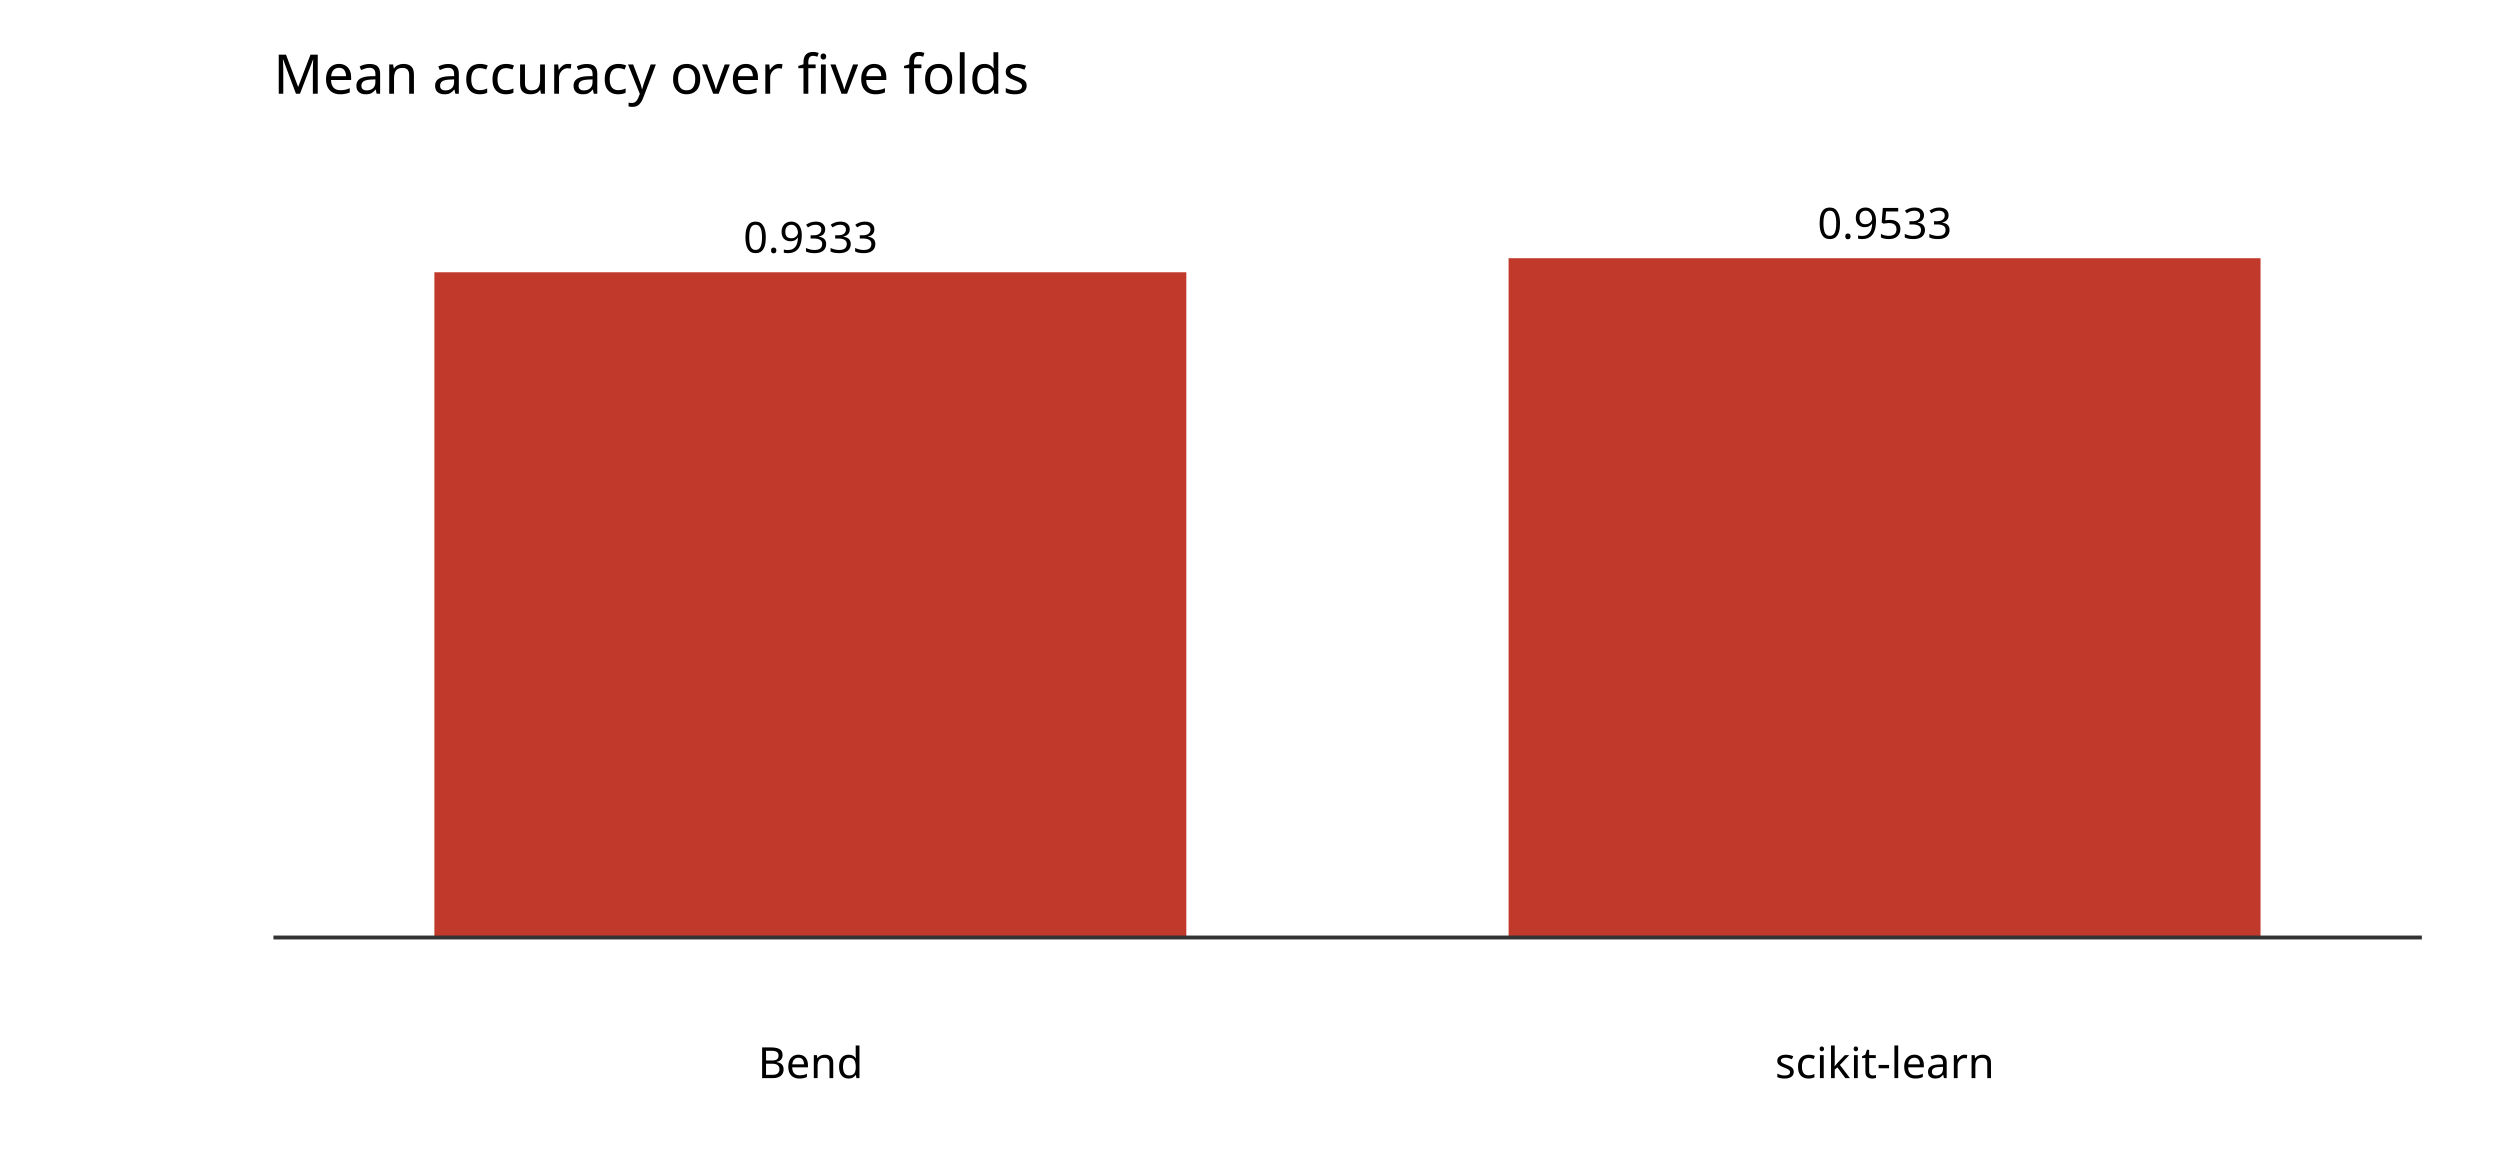
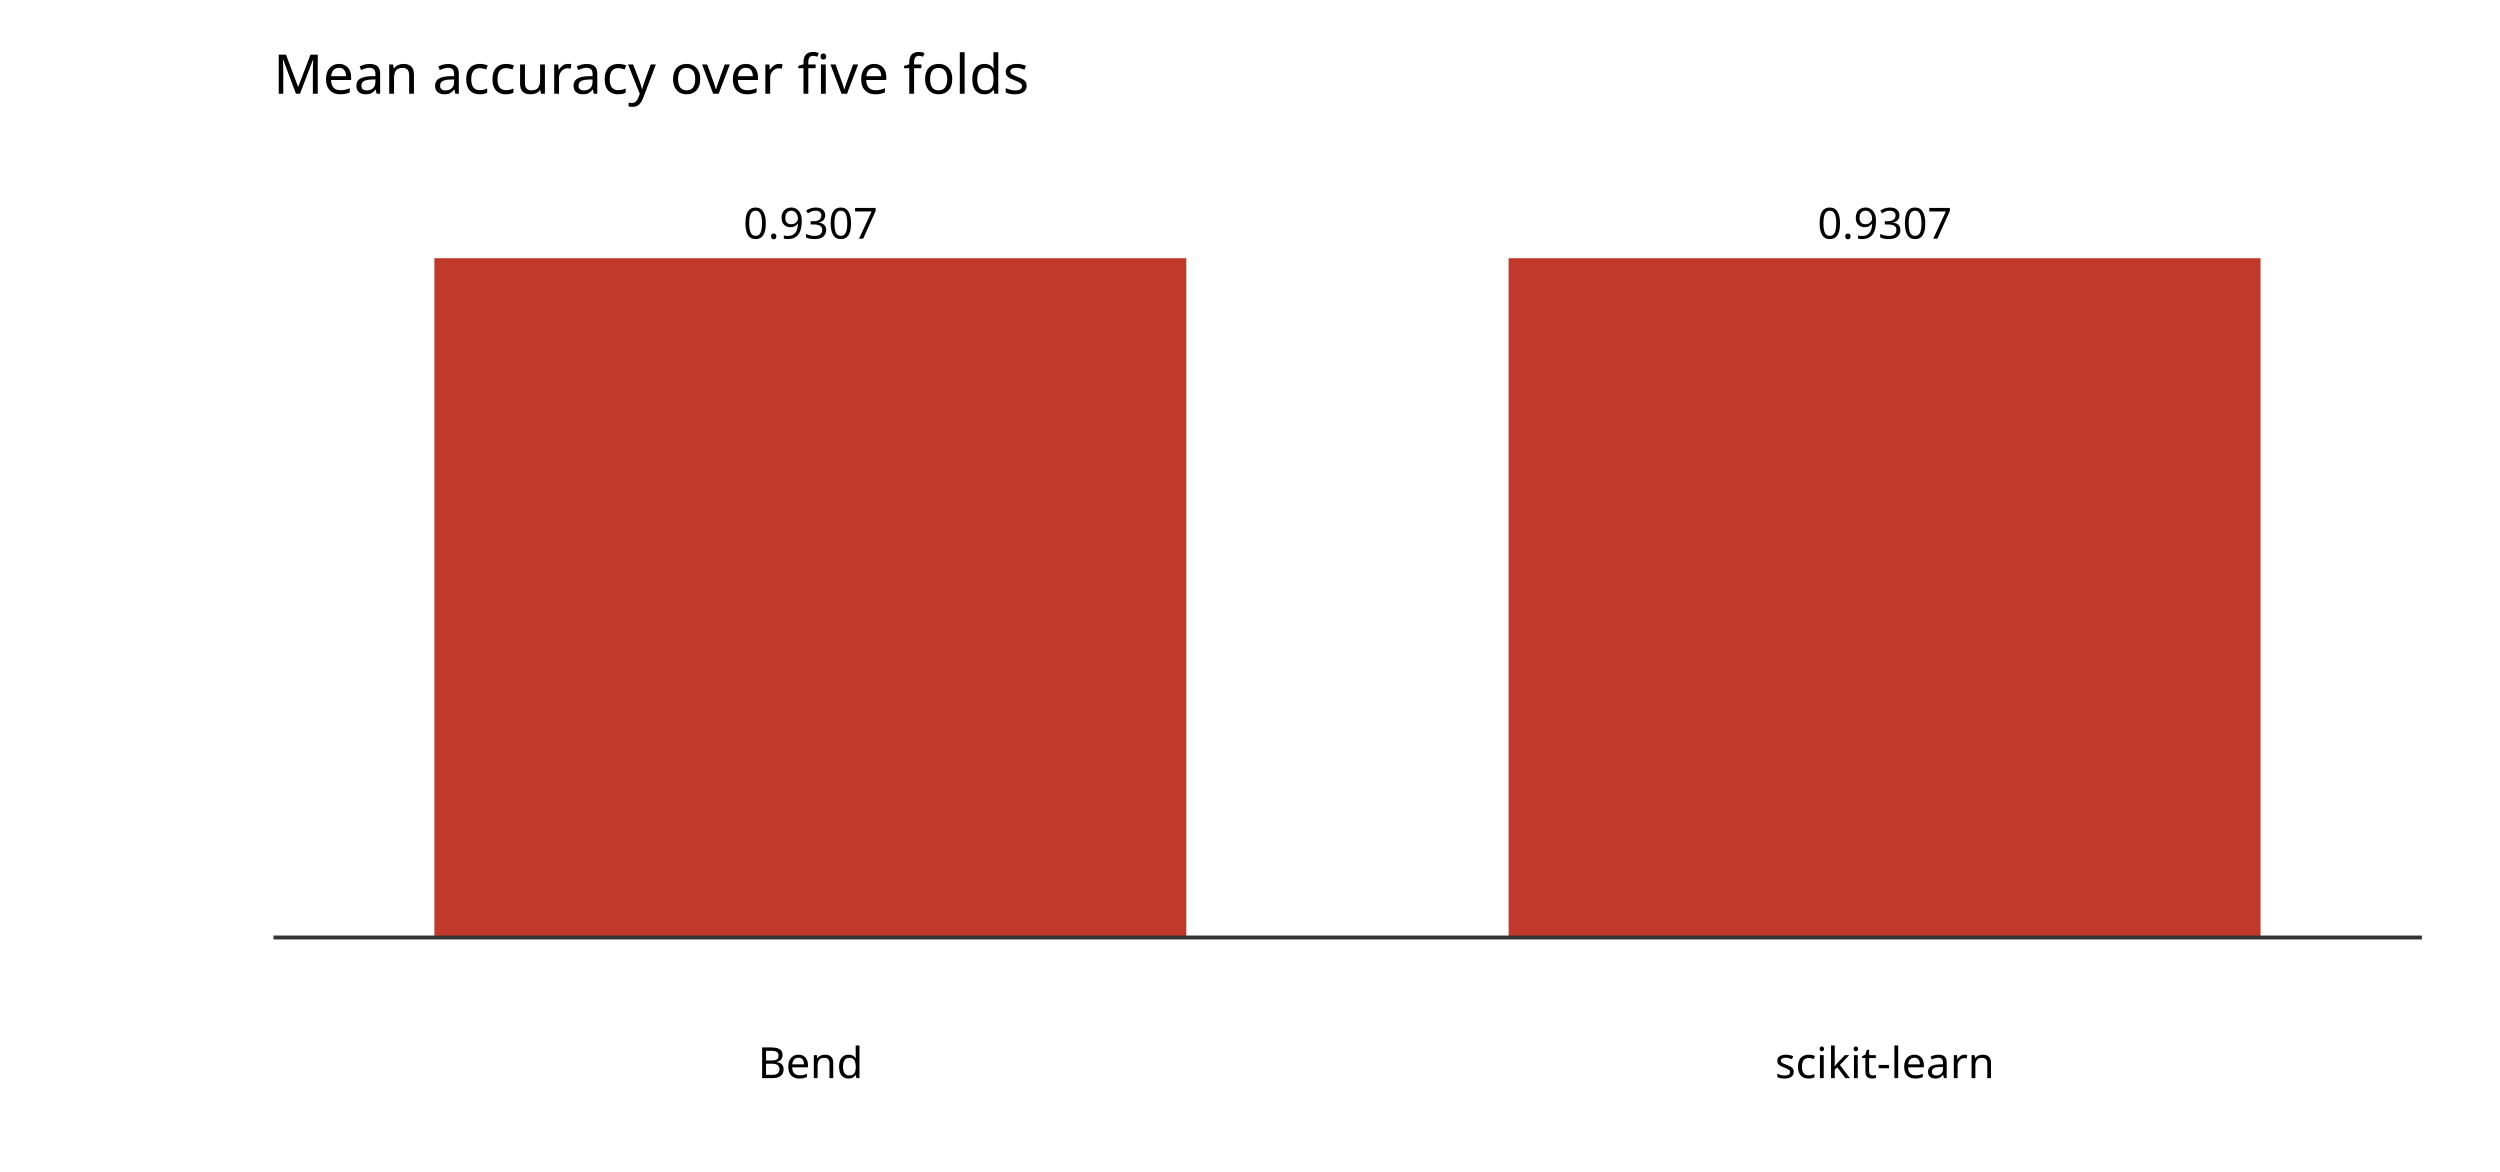
<svg xmlns="http://www.w3.org/2000/svg" width="640" height="300" viewBox="0 0 640 300">
  <rect width="100%" height="100%" fill="#ffffff" />
  <text x="70" y="24" font-family="sans-serif" font-size="14">Mean accuracy over five folds</text>
-   <rect x="111.2" y="69.7" width="192.5" height="170.3" fill="#c0392b" />
-   <text x="207.5" y="64.7" text-anchor="middle" font-family="sans-serif" font-size="11">0.9333</text>
+   <rect x="111.2" y="66.1" width="192.5" height="173.9" fill="#c0392b" />
+   <text x="207.5" y="61.1" text-anchor="middle" font-family="sans-serif" font-size="11">0.9307</text>
  <text x="207.5" y="276" text-anchor="middle" font-family="sans-serif" font-size="11">Bend</text>
  <rect x="386.2" y="66.1" width="192.5" height="173.9" fill="#c0392b" />
-   <text x="482.5" y="61.1" text-anchor="middle" font-family="sans-serif" font-size="11">0.9533</text>
+   <text x="482.5" y="61.1" text-anchor="middle" font-family="sans-serif" font-size="11">0.9307</text>
  <text x="482.5" y="276" text-anchor="middle" font-family="sans-serif" font-size="11">scikit-learn</text>
  <line x1="70" y1="240" x2="620" y2="240" stroke="#333" />
</svg>
